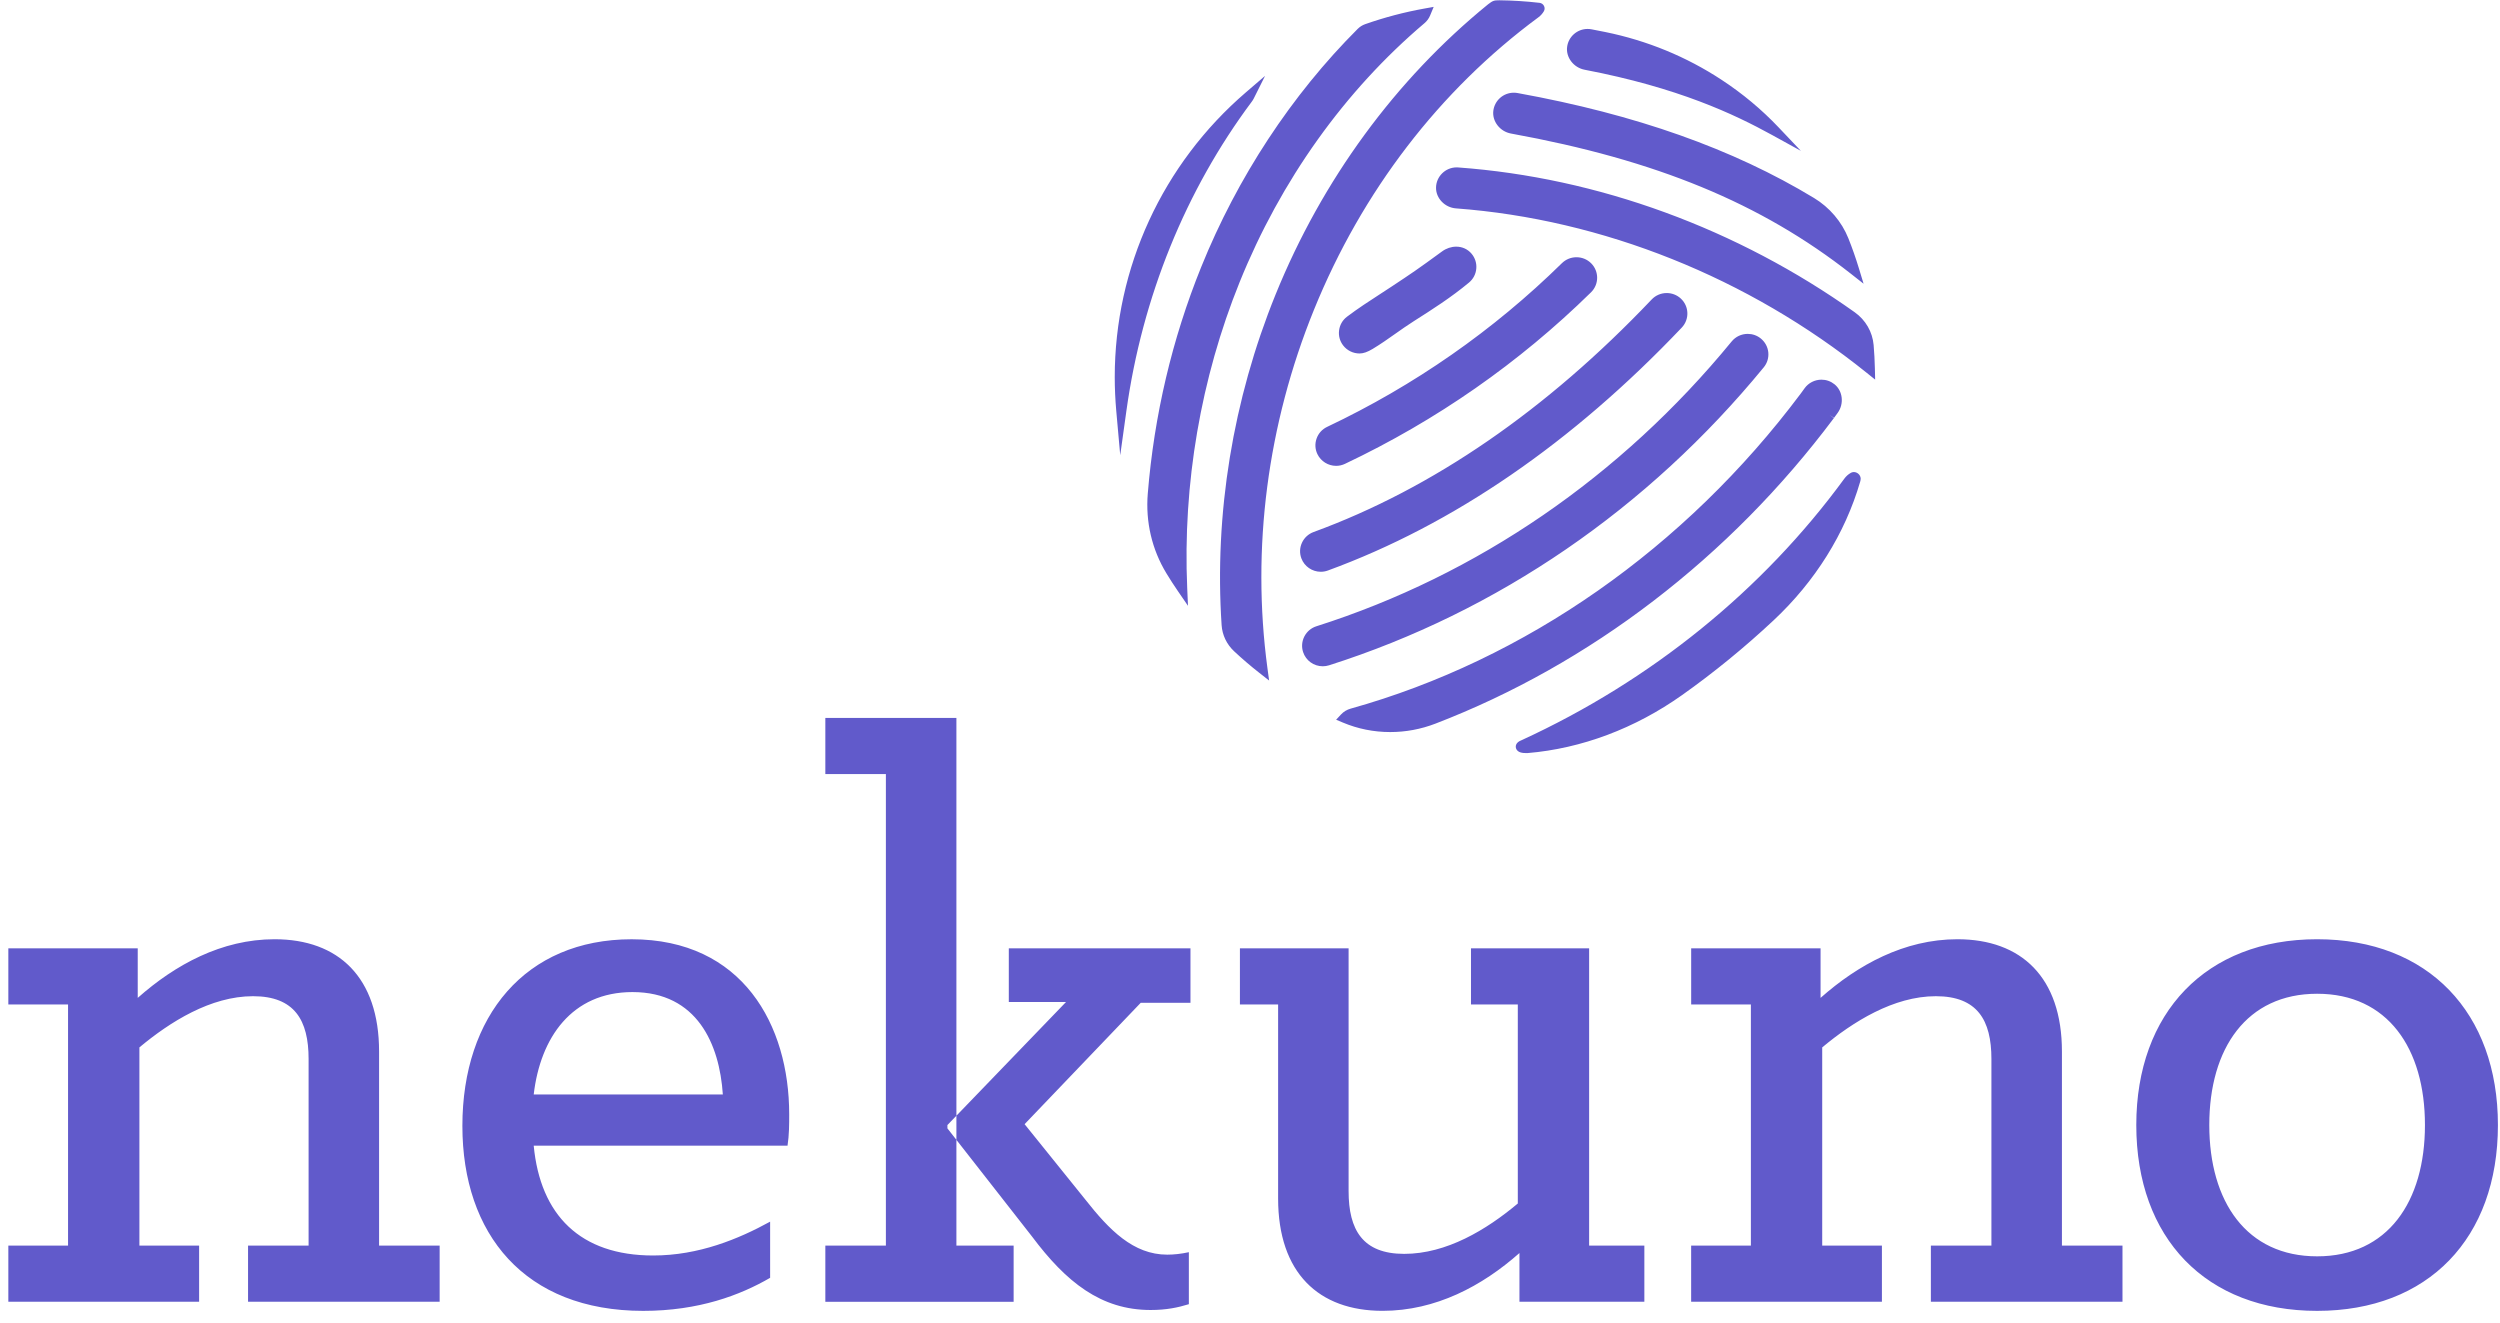
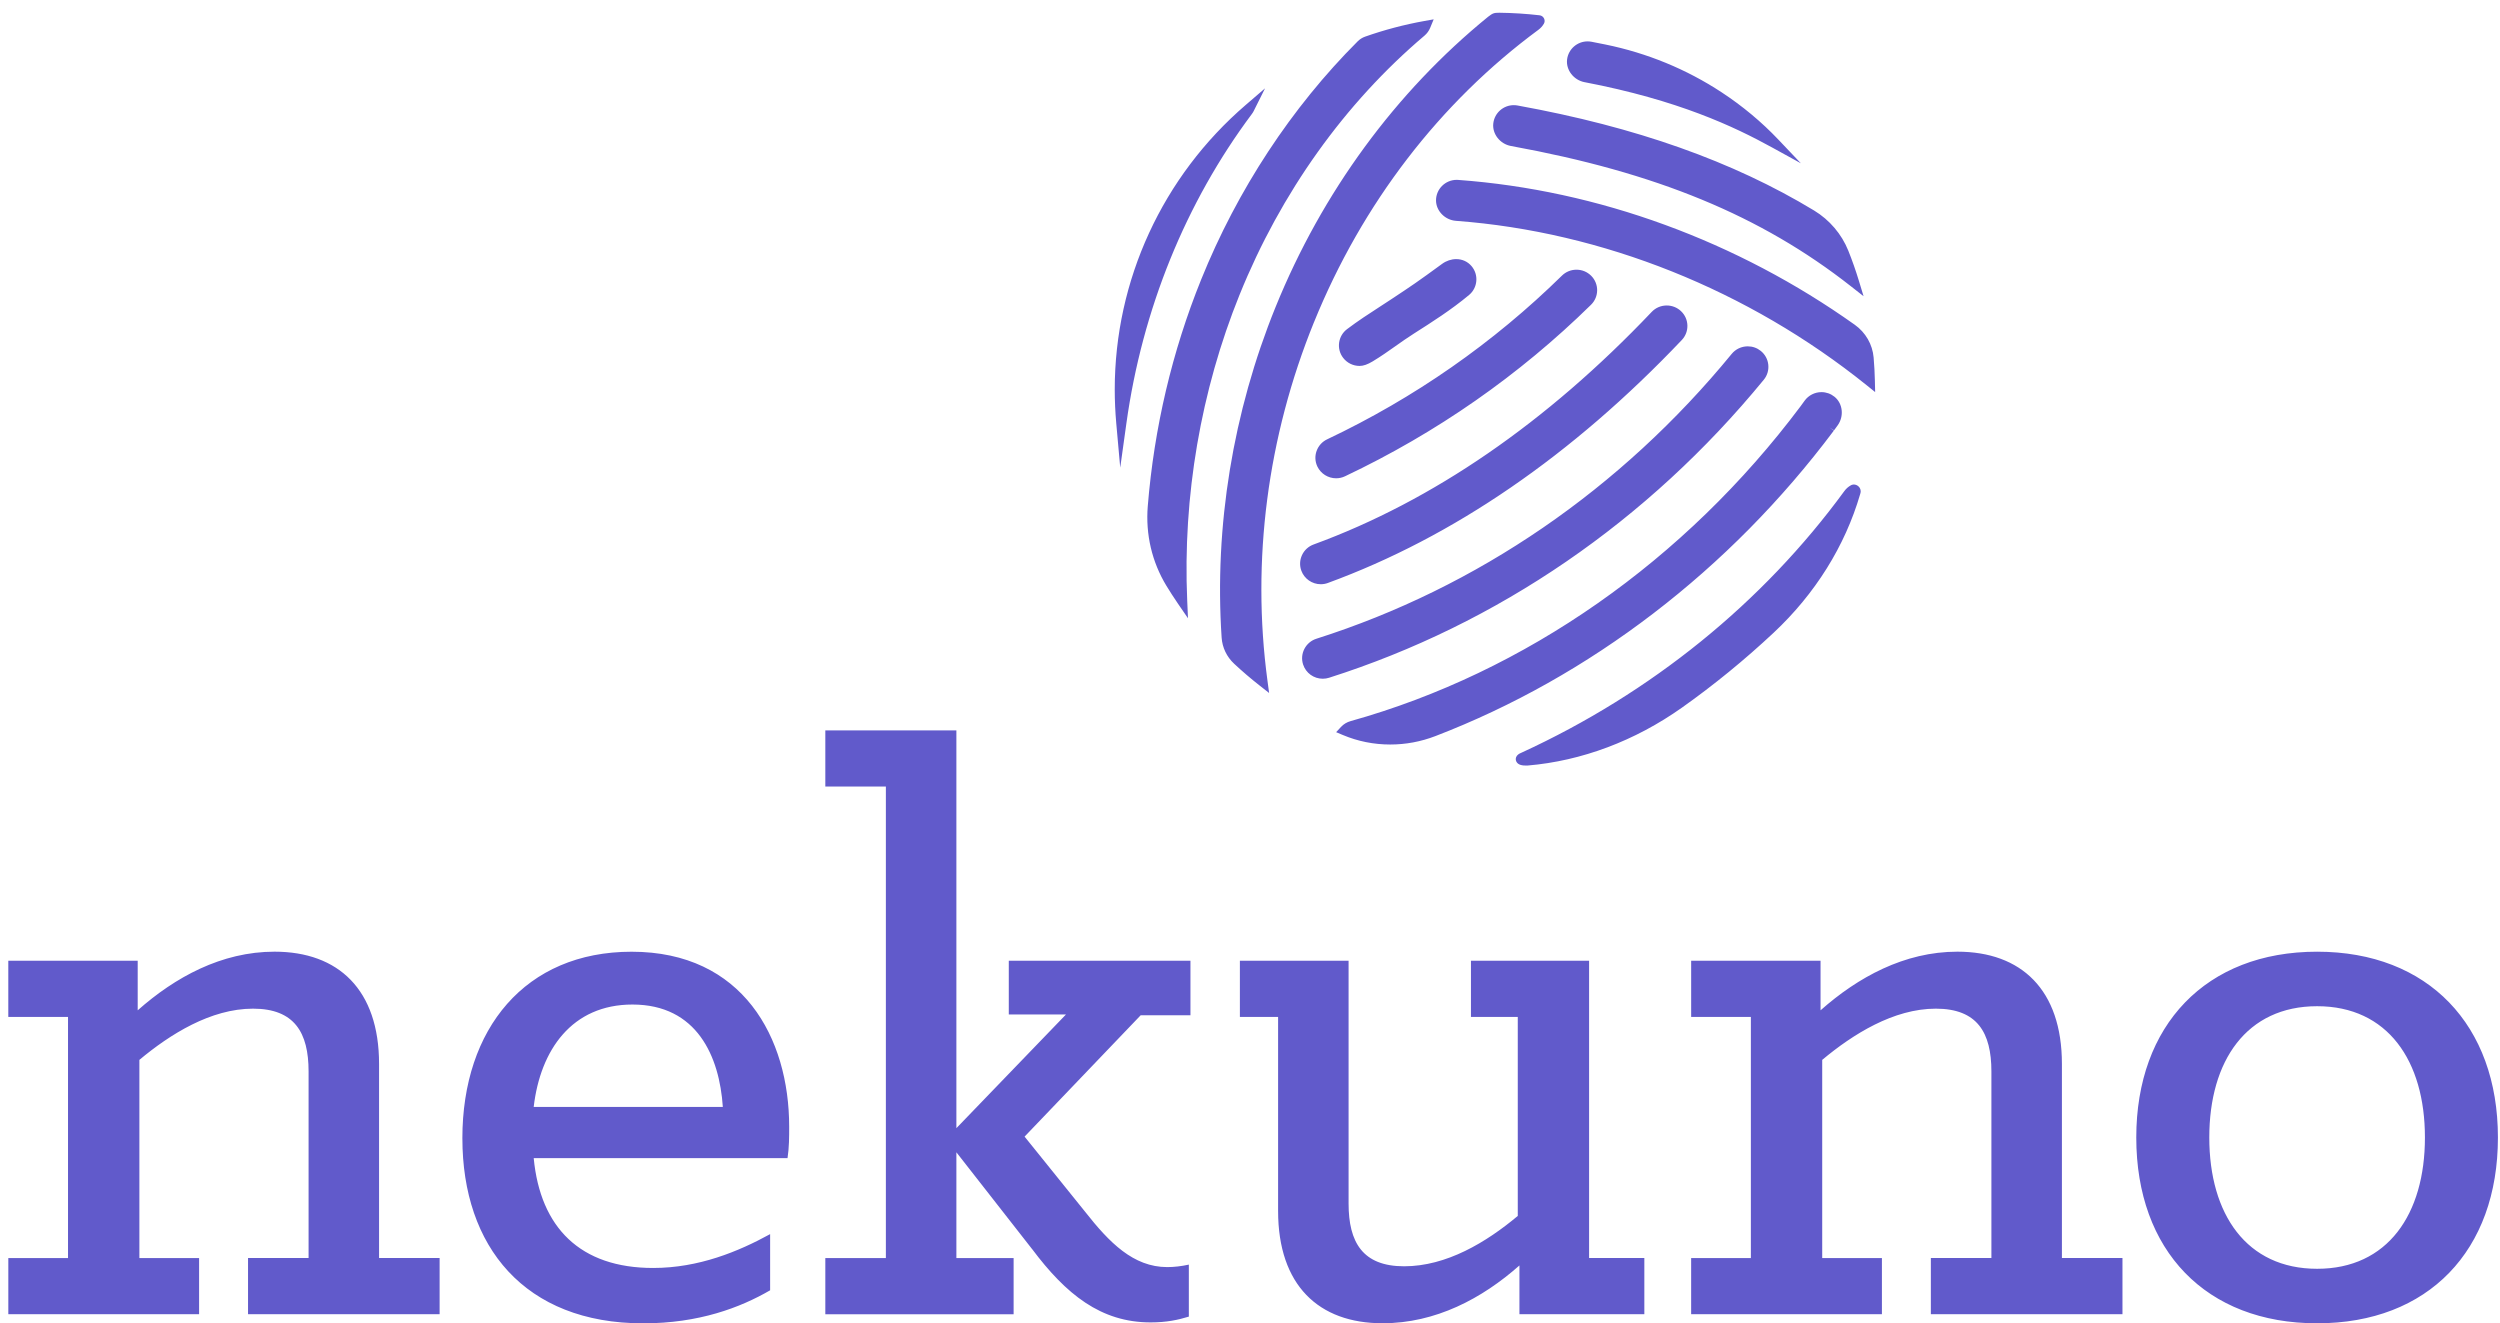
- <svg xmlns="http://www.w3.org/2000/svg" width="155px" height="82px" viewBox="0 0 155 82" version="1.1">
-   <g id="Page-1" stroke="none" stroke-width="1" fill="none" fill-rule="evenodd">
-     <g id="001" transform="translate(-100, -60)" fill="#615ACB">
-       <g id="Logo" transform="translate(100, 59)">
-         <g id="nekuno">
-           <g transform="translate(0, 0.227679)">
-             <path d="M77.735,6.875 C77.701,6.943 77.661,7.008 77.615,7.069 C73.508,12.565 70.817,19.198 69.836,26.25 L69.454,28.995 L69.207,26.235 C69.146,25.544 69.114,24.843 69.114,24.152 C69.114,17.375 72.078,10.941 77.244,6.499 L78.433,5.478 L77.735,6.875 Z M76.854,18.272 C74.45,24.225 73.326,30.782 73.607,37.231 L73.655,38.332 L73.03,37.421 C72.782,37.061 72.542,36.689 72.317,36.318 C71.418,34.838 71.019,33.13 71.162,31.377 C71.558,26.515 72.672,21.788 74.474,17.328 C76.719,11.77 80.074,6.664 84.177,2.563 C84.308,2.433 84.466,2.333 84.637,2.272 C85.834,1.851 87.074,1.524 88.321,1.301 L88.888,1.199 L88.669,1.728 C88.593,1.913 88.472,2.08 88.317,2.21 C83.37,6.4 79.406,11.954 76.854,18.272 Z M81.466,19.978 C78.58,27.086 77.583,34.768 78.581,42.196 L78.685,42.965 L78.071,42.484 C77.533,42.062 77.008,41.612 76.513,41.149 C76.055,40.72 75.781,40.147 75.74,39.532 C75.281,32.64 76.439,25.55 79.087,19.029 C81.971,11.927 86.527,5.706 92.261,1.039 C92.554,0.815 92.625,0.79 92.96,0.79 C93.793,0.8 94.63,0.853 95.451,0.948 C95.572,0.962 95.673,1.032 95.728,1.141 C95.782,1.248 95.779,1.367 95.72,1.469 C95.634,1.617 95.518,1.745 95.378,1.848 C89.26,6.364 84.449,12.633 81.466,19.978 Z M90.284,16.065 C90.66,16.065 90.997,16.219 91.235,16.5 C91.455,16.76 91.56,17.089 91.53,17.428 C91.501,17.766 91.34,18.073 91.078,18.291 C89.969,19.215 88.796,19.961 87.661,20.682 C87.253,20.941 86.878,21.206 86.515,21.462 C86.055,21.787 85.619,22.095 85.104,22.406 C84.785,22.598 84.528,22.688 84.295,22.688 C83.891,22.688 83.519,22.505 83.274,22.187 C83.067,21.918 82.978,21.584 83.024,21.247 C83.069,20.91 83.244,20.611 83.517,20.406 C84.192,19.896 84.888,19.445 85.562,19.008 C85.805,18.851 86.045,18.695 86.282,18.538 C87.542,17.704 87.841,17.506 89.41,16.359 C89.669,16.169 89.98,16.065 90.284,16.065 Z M81.629,27.96 C81.742,27.64 81.975,27.383 82.285,27.237 C87.694,24.674 92.591,21.26 96.839,17.089 C97.081,16.852 97.401,16.721 97.741,16.721 C98.086,16.721 98.41,16.855 98.653,17.098 C99.15,17.596 99.146,18.402 98.644,18.895 C94.191,23.266 89.059,26.844 83.39,29.53 C83.216,29.613 83.031,29.655 82.839,29.655 C82.347,29.655 81.893,29.371 81.681,28.931 C81.533,28.625 81.515,28.28 81.629,27.96 Z M82.332,36.143 C82.188,36.196 82.039,36.222 81.888,36.222 C81.353,36.222 80.87,35.888 80.685,35.391 C80.566,35.072 80.58,34.727 80.723,34.419 C80.866,34.111 81.122,33.876 81.443,33.758 C88.833,31.053 95.885,26.202 102.403,19.341 C102.648,19.083 102.98,18.941 103.337,18.941 C103.664,18.941 103.977,19.064 104.215,19.287 C104.73,19.767 104.754,20.573 104.27,21.083 C97.477,28.234 90.096,33.301 82.332,36.143 Z M109.354,23.545 C102.171,32.308 92.851,38.697 82.404,42.02 C82.276,42.061 82.144,42.081 82.012,42.081 C81.453,42.081 80.963,41.726 80.791,41.198 C80.687,40.876 80.716,40.531 80.872,40.229 C81.029,39.927 81.295,39.703 81.62,39.6 C91.593,36.428 100.495,30.321 107.364,21.942 C107.608,21.644 107.971,21.473 108.36,21.473 C108.657,21.473 108.936,21.571 109.167,21.757 C109.432,21.972 109.598,22.275 109.634,22.613 C109.669,22.951 109.569,23.282 109.354,23.545 Z M113.684,26.716 C110.466,31.011 106.706,34.818 102.504,38.035 C98.315,41.243 93.77,43.801 88.998,45.637 C88.097,45.984 87.155,46.16 86.195,46.16 C85.173,46.16 84.184,45.961 83.253,45.569 L82.84,45.395 L83.144,45.068 C83.303,44.897 83.507,44.773 83.735,44.709 C94.567,41.683 104.476,34.749 111.638,25.184 C111.72,25.072 111.803,24.957 111.887,24.842 C112.127,24.51 112.517,24.312 112.93,24.312 C113.228,24.312 113.508,24.411 113.742,24.6 C114.256,25.015 114.343,25.81 113.936,26.371 C113.861,26.474 113.787,26.576 113.711,26.679 L113.442,26.512 L113.699,26.695 L113.684,26.716 Z M114.752,30.089 C114.93,29.989 115.152,30.049 115.278,30.213 C115.326,30.275 115.396,30.404 115.347,30.576 L115.327,30.65 C114.392,33.856 112.537,36.823 109.963,39.232 C108.167,40.913 106.256,42.474 104.284,43.871 C101.366,45.938 98.057,47.18 94.713,47.463 C94.698,47.463 94.675,47.464 94.638,47.464 C94.391,47.464 94.124,47.435 94.014,47.219 C93.97,47.132 93.965,47.03 94.002,46.939 C94.048,46.824 94.157,46.733 94.327,46.669 C102.369,42.976 109.292,37.367 114.35,30.447 C114.458,30.299 114.593,30.178 114.752,30.089 Z M116.243,23.63 L116.259,24.308 L115.728,23.881 C108.399,17.986 99.357,14.367 90.268,13.692 C89.583,13.641 89.03,13.069 89.034,12.417 C89.037,11.719 89.612,11.15 90.313,11.15 C90.345,11.15 90.377,11.152 90.409,11.154 C94.727,11.47 99.04,12.407 103.226,13.938 C107.4,15.465 111.359,17.549 114.994,20.133 C115.668,20.612 116.095,21.353 116.165,22.164 C116.206,22.648 116.232,23.141 116.243,23.63 Z M93.857,6.52 C93.934,6.52 94.013,6.527 94.09,6.541 C101.427,7.872 107.439,10.001 112.471,13.049 C113.43,13.63 114.185,14.516 114.596,15.541 C114.839,16.149 115.06,16.777 115.251,17.407 L115.542,18.364 L114.752,17.743 C109.189,13.373 102.69,10.691 93.678,9.051 C93,8.927 92.51,8.299 92.585,7.65 C92.66,7.005 93.206,6.52 93.857,6.52 Z M98.246,5.096 C97.565,4.966 97.078,4.331 97.161,3.682 C97.241,3.046 97.788,2.567 98.432,2.567 C98.513,2.567 98.595,2.575 98.675,2.59 C98.964,2.645 99.25,2.701 99.534,2.759 C102.126,3.289 104.55,4.285 106.738,5.721 C108.032,6.569 109.218,7.558 110.263,8.659 L111.654,10.125 L109.879,9.148 C107.511,7.845 104.049,6.207 98.246,5.096 Z M0.517,78.001 L4.219,78.001 L4.219,63.05 L0.517,63.05 L0.517,59.568 L8.539,59.568 L8.539,62.641 C10.853,60.592 13.733,59.005 17.024,59.005 C20.982,59.005 23.503,61.361 23.503,65.967 L23.503,77.998 L27.258,77.998 L27.258,81.481 L15.379,81.481 L15.379,77.998 L19.133,77.998 L19.133,66.428 C19.133,64.022 18.259,62.537 15.688,62.537 C13.065,62.537 10.546,64.124 8.643,65.711 L8.643,77.998 L12.345,77.998 L12.345,81.481 L0.517,81.481 L0.517,78.001 Z M28.668,70.577 C28.668,63.769 32.577,59.007 39.159,59.007 C46.05,59.007 48.93,64.332 48.93,69.86 C48.93,70.475 48.93,71.14 48.827,71.805 L33.09,71.805 C33.501,76.106 35.97,78.613 40.497,78.613 C43.324,78.613 45.793,77.589 47.748,76.515 L47.748,79.997 C45.897,81.073 43.326,82.046 39.881,82.046 C32.525,82.046 28.668,77.284 28.668,70.577 Z M33.09,68.63 L44.816,68.63 C44.61,65.508 43.222,62.281 39.211,62.281 C35.457,62.283 33.501,65.098 33.09,68.63 Z M51.171,78.001 L54.925,78.001 L54.925,48.766 L51.171,48.766 L51.171,45.284 L59.297,45.284 L59.297,78.001 L62.845,78.001 L62.845,81.483 L51.171,81.483 L51.171,78.001 Z M63.986,77.437 L58.74,70.731 L58.74,70.525 L66.094,62.896 L62.546,62.896 L62.546,59.568 L73.809,59.568 L73.809,62.946 L70.725,62.946 L63.525,70.471 L67.279,75.131 C68.771,77.026 70.261,78.561 72.371,78.561 C72.782,78.561 73.246,78.51 73.709,78.408 L73.709,81.632 C73.041,81.838 72.321,81.992 71.342,81.992 C68.254,81.994 66.094,80.253 63.986,77.437 Z M79.243,75.081 L79.243,63.05 L76.875,63.05 L76.875,59.568 L83.613,59.568 L83.613,74.62 C83.613,77.026 84.488,78.512 87.059,78.512 C89.682,78.512 92.151,77.026 94.104,75.389 L94.104,63.05 L91.201,63.05 L91.201,59.568 L98.526,59.568 L98.526,77.998 L101.95,77.998 L101.95,81.481 L94.206,81.481 L94.206,78.46 C91.892,80.508 89.012,82.044 85.721,82.044 C81.762,82.046 79.243,79.69 79.243,75.081 Z M104.853,78.001 L108.555,78.001 L108.555,63.05 L104.853,63.05 L104.853,59.568 L112.875,59.568 L112.875,62.641 C115.189,60.592 118.069,59.005 121.36,59.005 C125.319,59.005 127.84,61.361 127.84,65.967 L127.84,77.998 L131.594,77.998 L131.594,81.481 L119.714,81.481 L119.714,77.998 L123.468,77.998 L123.468,66.428 C123.468,64.022 122.594,62.537 120.023,62.537 C117.399,62.537 114.881,64.124 112.977,65.711 L112.977,77.998 L116.679,77.998 L116.679,81.481 L104.851,81.481 L104.851,78.001 L104.853,78.001 Z M132.45,70.525 C132.45,63.563 136.77,59.005 143.66,59.005 C150.551,59.005 154.871,63.561 154.871,70.525 C154.871,77.539 150.551,82.046 143.66,82.046 C136.77,82.046 132.45,77.539 132.45,70.525 Z M150.347,70.525 C150.347,65.763 148.032,62.385 143.663,62.385 C139.293,62.385 136.976,65.763 136.976,70.525 C136.976,75.287 139.291,78.665 143.663,78.665 C148.034,78.665 150.347,75.287 150.347,70.525 Z" id="Combined-Shape" />
-           </g>
-         </g>
-       </g>
-     </g>
-   </g>
+ <svg xmlns="http://www.w3.org/2000/svg" version="1.1" width="155" height="82" viewBox="0 0 155 82">
+   <path fill="#615acb" d="m77.735 6.875c-0.034 0.067-0.074 0.133-0.12 0.193-4.107 5.496-6.798 12.129-7.779 19.181l-0.382 2.745-0.247-2.76c-0.061-0.691-0.093-1.391-0.093-2.083 0-6.777 2.963-13.211 8.129-17.652l1.189-1.022-0.698 1.398zm-0.881 11.397c-2.405 5.953-3.528 12.509-3.247 18.959l0.048 1.101-0.625-0.911c-0.247-0.361-0.487-0.732-0.713-1.103-0.898-1.48-1.298-3.188-1.155-4.941 0.396-4.862 1.51-9.589 3.312-14.05 2.245-5.558 5.6-10.663 9.703-14.765 0.13-0.13 0.289-0.23 0.46-0.29 1.197-0.422 2.437-0.749 3.684-0.972l0.567-0.101-0.218 0.529c-0.076 0.185-0.198 0.351-0.352 0.482-4.947 4.19-8.911 9.744-11.463 16.062zm4.612 1.706c-2.886 7.107-3.883 14.79-2.884 22.218l0.103 0.769-0.613-0.481c-0.538-0.422-1.063-0.872-1.558-1.335-0.458-0.428-0.732-1.002-0.773-1.617-0.459-6.893 0.699-13.982 3.347-20.503 2.884-7.103 7.44-13.323 13.175-17.99 0.292-0.225 0.364-0.249 0.698-0.249 0.833 0.01 1.67 0.063 2.491 0.158 0.121 0.014 0.222 0.084 0.277 0.193 0.054 0.107 0.051 0.226-0.008 0.328-0.086 0.149-0.202 0.276-0.342 0.38-6.119 4.515-10.929 10.784-13.912 18.13zm8.819-3.913c0.375 0 0.713 0.154 0.951 0.435 0.22 0.26 0.325 0.589 0.295 0.928s-0.19 0.645-0.452 0.863c-1.109 0.924-2.283 1.67-3.417 2.391-0.408 0.259-0.783 0.524-1.145 0.78-0.461 0.325-0.896 0.633-1.411 0.944-0.32 0.192-0.577 0.282-0.809 0.282-0.404 0-0.777-0.183-1.021-0.501-0.208-0.269-0.296-0.603-0.251-0.94 0.046-0.337 0.221-0.636 0.493-0.841 0.675-0.51 1.371-0.962 2.045-1.398 0.243-0.157 0.483-0.313 0.72-0.47 1.26-0.834 1.56-1.033 3.128-2.179 0.26-0.19 0.57-0.294 0.875-0.294zm-8.656 11.895c0.114-0.32 0.347-0.577 0.656-0.723 5.409-2.563 10.306-5.977 14.555-10.148 0.242-0.237 0.562-0.368 0.902-0.368 0.345 0 0.668 0.134 0.911 0.377 0.498 0.498 0.493 1.304-0.009 1.797-4.453 4.371-9.585 7.949-15.254 10.635-0.174 0.082-0.36 0.124-0.552 0.124-0.492 0-0.946-0.284-1.158-0.723-0.148-0.306-0.166-0.651-0.052-0.971zm0.703 8.183c-0.143 0.053-0.293 0.079-0.444 0.079-0.535 0-1.018-0.334-1.202-0.832-0.119-0.318-0.105-0.664 0.038-0.972 0.143-0.308 0.399-0.543 0.72-0.66 7.39-2.705 14.441-7.556 20.96-14.418 0.245-0.258 0.577-0.4 0.934-0.4 0.328 0 0.64 0.123 0.879 0.346 0.515 0.481 0.539 1.286 0.054 1.796-6.792 7.151-14.173 12.217-21.938 15.06zm27.022-12.598c-7.183 8.763-16.502 15.152-26.95 18.475-0.128 0.041-0.259 0.061-0.392 0.061-0.559 0-1.049-0.355-1.22-0.883-0.104-0.323-0.076-0.667 0.081-0.969s0.422-0.526 0.748-0.629c9.973-3.172 18.875-9.279 25.744-17.658 0.245-0.298 0.608-0.469 0.996-0.469 0.297 0 0.577 0.098 0.807 0.284 0.265 0.214 0.431 0.518 0.466 0.856 0.035 0.338-0.064 0.669-0.28 0.932zm4.33 3.171c-3.218 4.295-6.978 8.102-11.18 11.318-4.189 3.208-8.734 5.767-13.507 7.603-0.9 0.347-1.843 0.523-2.802 0.523-1.022 0-2.012-0.199-2.942-0.591l-0.413-0.174 0.304-0.327c0.159-0.171 0.363-0.295 0.591-0.358 10.832-3.026 20.741-9.961 27.903-19.525 0.082-0.112 0.166-0.227 0.249-0.342 0.24-0.332 0.63-0.531 1.043-0.531 0.298 0 0.578 0.1 0.811 0.288 0.514 0.415 0.601 1.21 0.194 1.772-0.074 0.102-0.149 0.205-0.224 0.308l-0.269-0.167 0.257 0.183-0.015 0.021zm1.068 3.373c0.178-0.1 0.4-0.04 0.526 0.124 0.047 0.062 0.118 0.191 0.069 0.363l-0.021 0.074c-0.935 3.206-2.789 6.173-5.363 8.582-1.796 1.681-3.707 3.242-5.679 4.639-2.918 2.067-6.228 3.309-9.571 3.592-0.015 5.387e-4 -0.039 0.002-0.075 0.002-0.247 0-0.515-0.029-0.624-0.246-0.044-0.087-0.048-0.189-0.012-0.279 0.046-0.115 0.155-0.207 0.325-0.271 8.042-3.693 14.965-9.301 20.022-16.221 0.108-0.148 0.243-0.269 0.403-0.358zm1.491-6.459l0.016 0.678-0.531-0.427c-7.329-5.895-16.371-9.513-25.46-10.189-0.685-0.051-1.238-0.623-1.235-1.275 0.004-0.698 0.578-1.266 1.28-1.266 0.032 0 0.064 0.002 0.096 0.004 4.318 0.316 8.63 1.252 12.817 2.784 4.174 1.527 8.133 3.611 11.768 6.195 0.674 0.479 1.101 1.22 1.171 2.031 0.041 0.484 0.068 0.977 0.079 1.466zm-22.387-17.11c0.077 0 0.156 0.007 0.233 0.021 7.337 1.331 13.349 3.46 18.381 6.508 0.96 0.581 1.714 1.467 2.125 2.493 0.243 0.608 0.464 1.236 0.655 1.865l0.291 0.958-0.791-0.621c-5.563-4.371-12.062-7.052-21.073-8.693-0.678-0.124-1.168-0.752-1.093-1.401 0.074-0.644 0.621-1.13 1.272-1.13zm4.389-1.424c-0.681-0.13-1.168-0.765-1.085-1.414 0.08-0.636 0.627-1.116 1.271-1.116 0.081 0 0.163 0.008 0.243 0.023 0.289 0.055 0.574 0.112 0.858 0.17 2.592 0.53 5.016 1.526 7.204 2.961 1.294 0.849 2.48 1.837 3.525 2.938l1.392 1.466-1.776-0.977c-2.368-1.303-5.83-2.941-11.632-4.052zm-97.73 72.904h3.702v-14.951h-3.702v-3.482h8.022v3.073c2.314-2.049 5.194-3.636 8.485-3.636 3.959 0 6.48 2.356 6.48 6.962v12.032h3.754v3.482h-11.878v-3.482h3.754v-11.57c0-2.406-0.874-3.891-3.445-3.891-2.623 0-5.142 1.587-7.045 3.175v12.287h3.702v3.482h-11.828v-3.48zm28.152-7.423c0-6.808 3.909-11.57 10.491-11.57 6.891 0 9.771 5.325 9.771 10.854 0 0.615 0 1.28-0.102 1.945h-15.737c0.411 4.301 2.88 6.808 7.406 6.808 2.828 0 5.296-1.024 7.252-2.098v3.482c-1.851 1.076-4.422 2.049-7.867 2.049-7.356 0-11.213-4.762-11.213-11.469zm4.422-1.947h11.726c-0.207-3.123-1.594-6.349-5.605-6.349-3.754 0.002-5.71 2.817-6.121 6.349zm18.081 9.37h3.754v-29.234h-3.754v-3.482h8.126v32.717h3.548v3.482h-11.674v-3.482zm12.815-0.563l-5.246-6.707v-0.206l7.354-7.629h-3.548v-3.328h11.263v3.378h-3.084l-7.2 7.525 3.754 4.66c1.492 1.895 2.982 3.43 5.092 3.43 0.411 0 0.874-0.052 1.338-0.154v3.224c-0.668 0.206-1.388 0.359-2.366 0.359-3.088 0.002-5.248-1.739-7.356-4.554zm15.257-2.356v-12.032h-2.369v-3.482h6.739v15.052c0 2.406 0.874 3.891 3.445 3.891 2.623 0 5.092-1.486 7.045-3.123v-12.339h-2.903v-3.482h7.325v18.431h3.425v3.482h-7.744v-3.021c-2.314 2.049-5.194 3.584-8.485 3.584-3.959 0.002-6.478-2.354-6.478-6.962zm25.61 2.919h3.702v-14.951h-3.702v-3.482h8.022v3.073c2.314-2.049 5.194-3.636 8.485-3.636 3.959 0 6.48 2.356 6.48 6.962v12.032h3.754v3.482h-11.88v-3.482h3.754v-11.57c0-2.406-0.874-3.891-3.445-3.891-2.623 0-5.142 1.587-7.045 3.175v12.287h3.702v3.482h-11.828v-3.48h0.002zm27.597-7.475c0-6.962 4.32-11.52 11.211-11.52s11.211 4.556 11.211 11.52c0 7.014-4.32 11.52-11.211 11.52s-11.211-4.506-11.211-11.52zm17.897 0c0-4.762-2.314-8.14-6.684-8.14-4.37 0-6.686 3.378-6.686 8.14 0 4.762 2.314 8.14 6.686 8.14s6.684-3.378 6.684-8.14z" />
</svg>
